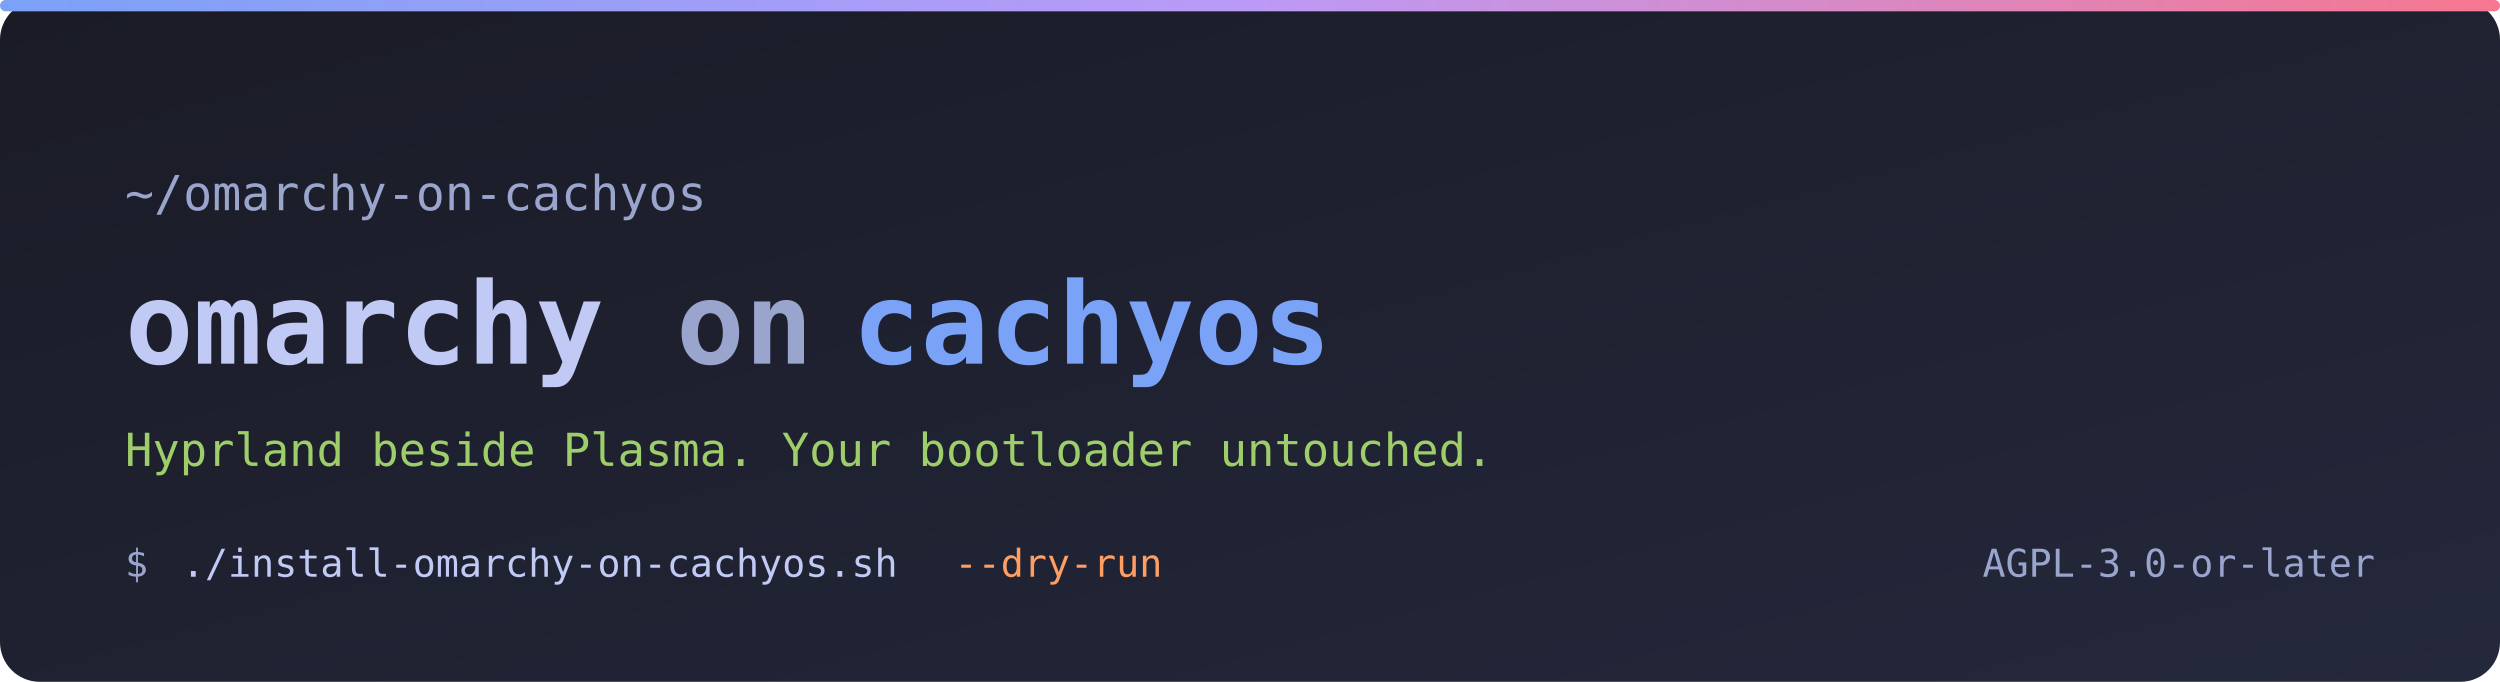
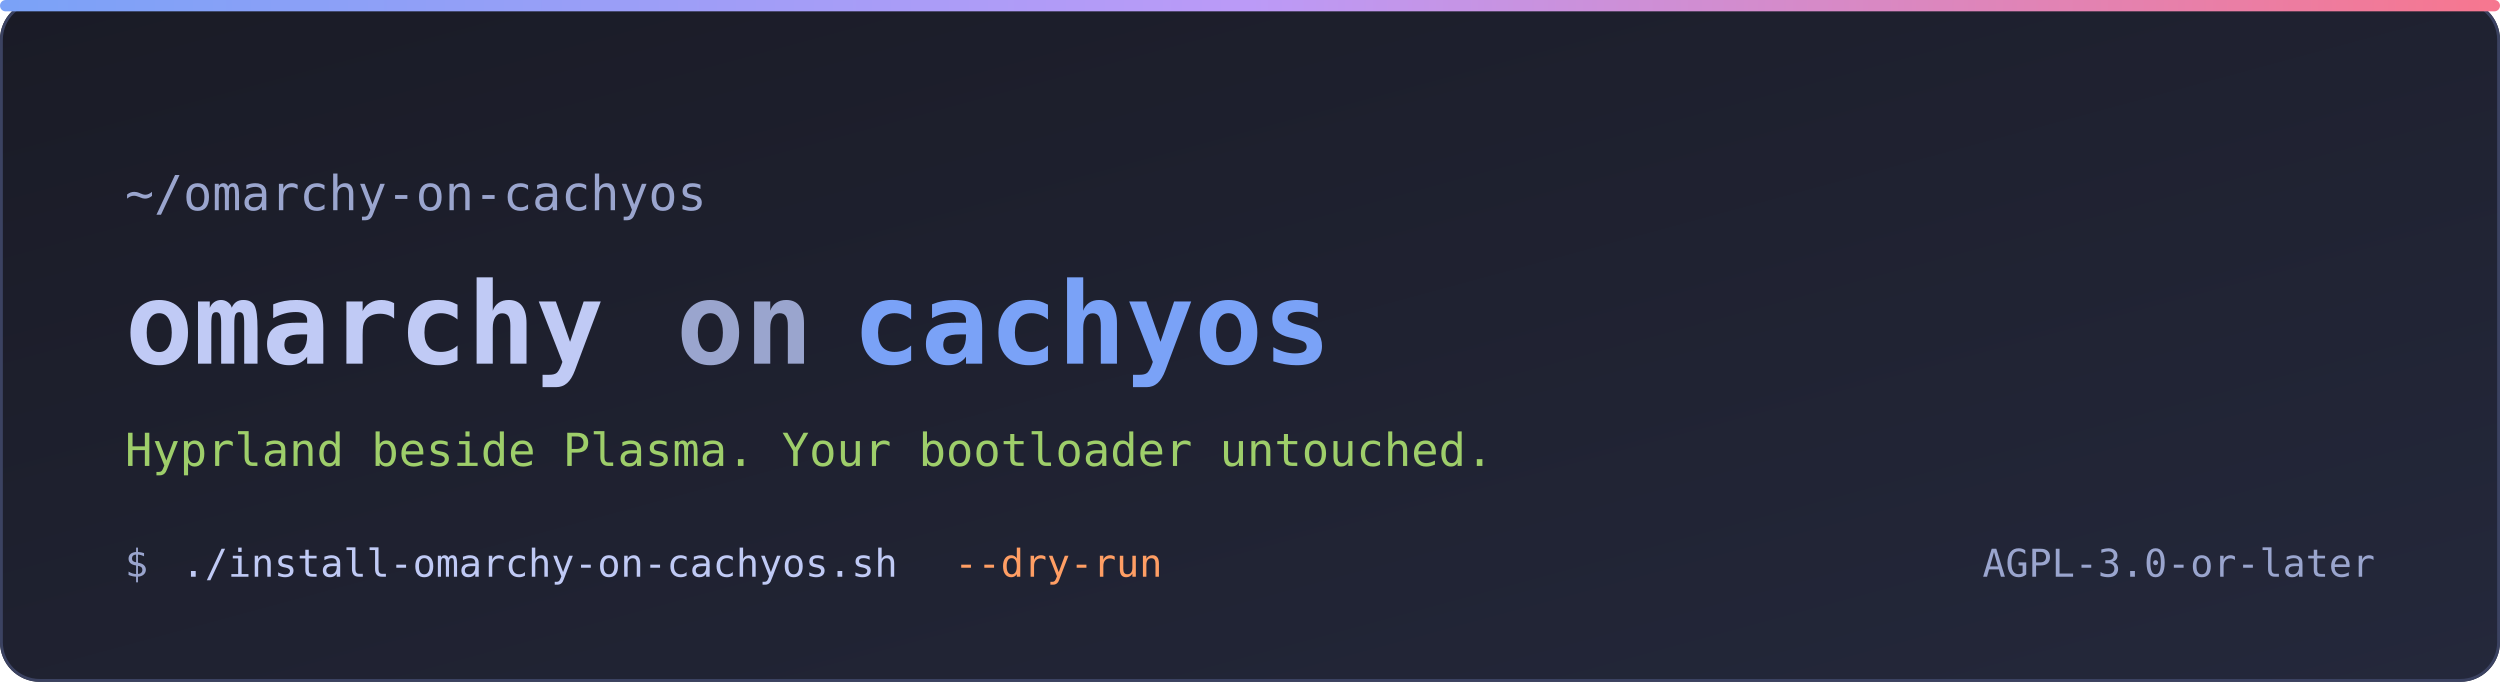
<svg xmlns="http://www.w3.org/2000/svg" width="880" height="240" viewBox="0 0 880 240" role="img" aria-labelledby="t d">
  <defs>
    <linearGradient id="bg" x1="0" y1="0" x2="1" y2="1">
      <stop offset="0%" stop-color="#1a1b26" />
      <stop offset="100%" stop-color="#24283b" />
    </linearGradient>
    <linearGradient id="accent" x1="0" y1="0" x2="1" y2="0">
      <stop offset="0%" stop-color="#7aa2f7" />
      <stop offset="50%" stop-color="#bb9af7" />
      <stop offset="100%" stop-color="#f7768e" />
    </linearGradient>
  </defs>
  <rect width="880" height="240" rx="14" fill="url(#bg)" />
+   <rect x="0.5" y="0.5" width="879" height="239" rx="13.5" fill="none" stroke="#3b4261" stroke-width="1" />
  <rect x="0" y="0" width="880" height="4" rx="2" fill="url(#accent)" />
  <g font-family="JetBrains Mono, DejaVu Sans Mono, Menlo, monospace">
    <text x="44" y="74" font-size="17" fill="#9aa5ce">~/omarchy-on-cachyos</text>
    <text x="44" y="128" font-size="40" font-weight="bold" fill="#c0caf5">omarchy</text>
    <text x="238" y="128" font-size="40" font-weight="bold" fill="#9aa5ce">on</text>
    <text x="300" y="128" font-size="40" font-weight="bold" fill="#7aa2f7">cachyos</text>
    <text x="44" y="164" font-size="16" fill="#9ece6a">Hyprland beside Plasma. Your bootloader untouched.</text>
    <g font-size="13.5">
      <text x="44" y="203" fill="#9aa5ce">$</text>
      <text x="64" y="203" fill="#c0caf5">./install-omarchy-on-cachyos.sh</text>
      <text x="336" y="203" fill="#ff9e64">--dry-run</text>
    </g>
    <text x="836" y="203" font-size="13.5" fill="#9aa5ce" text-anchor="end">AGPL-3.0-or-later</text>
  </g>
</svg>
